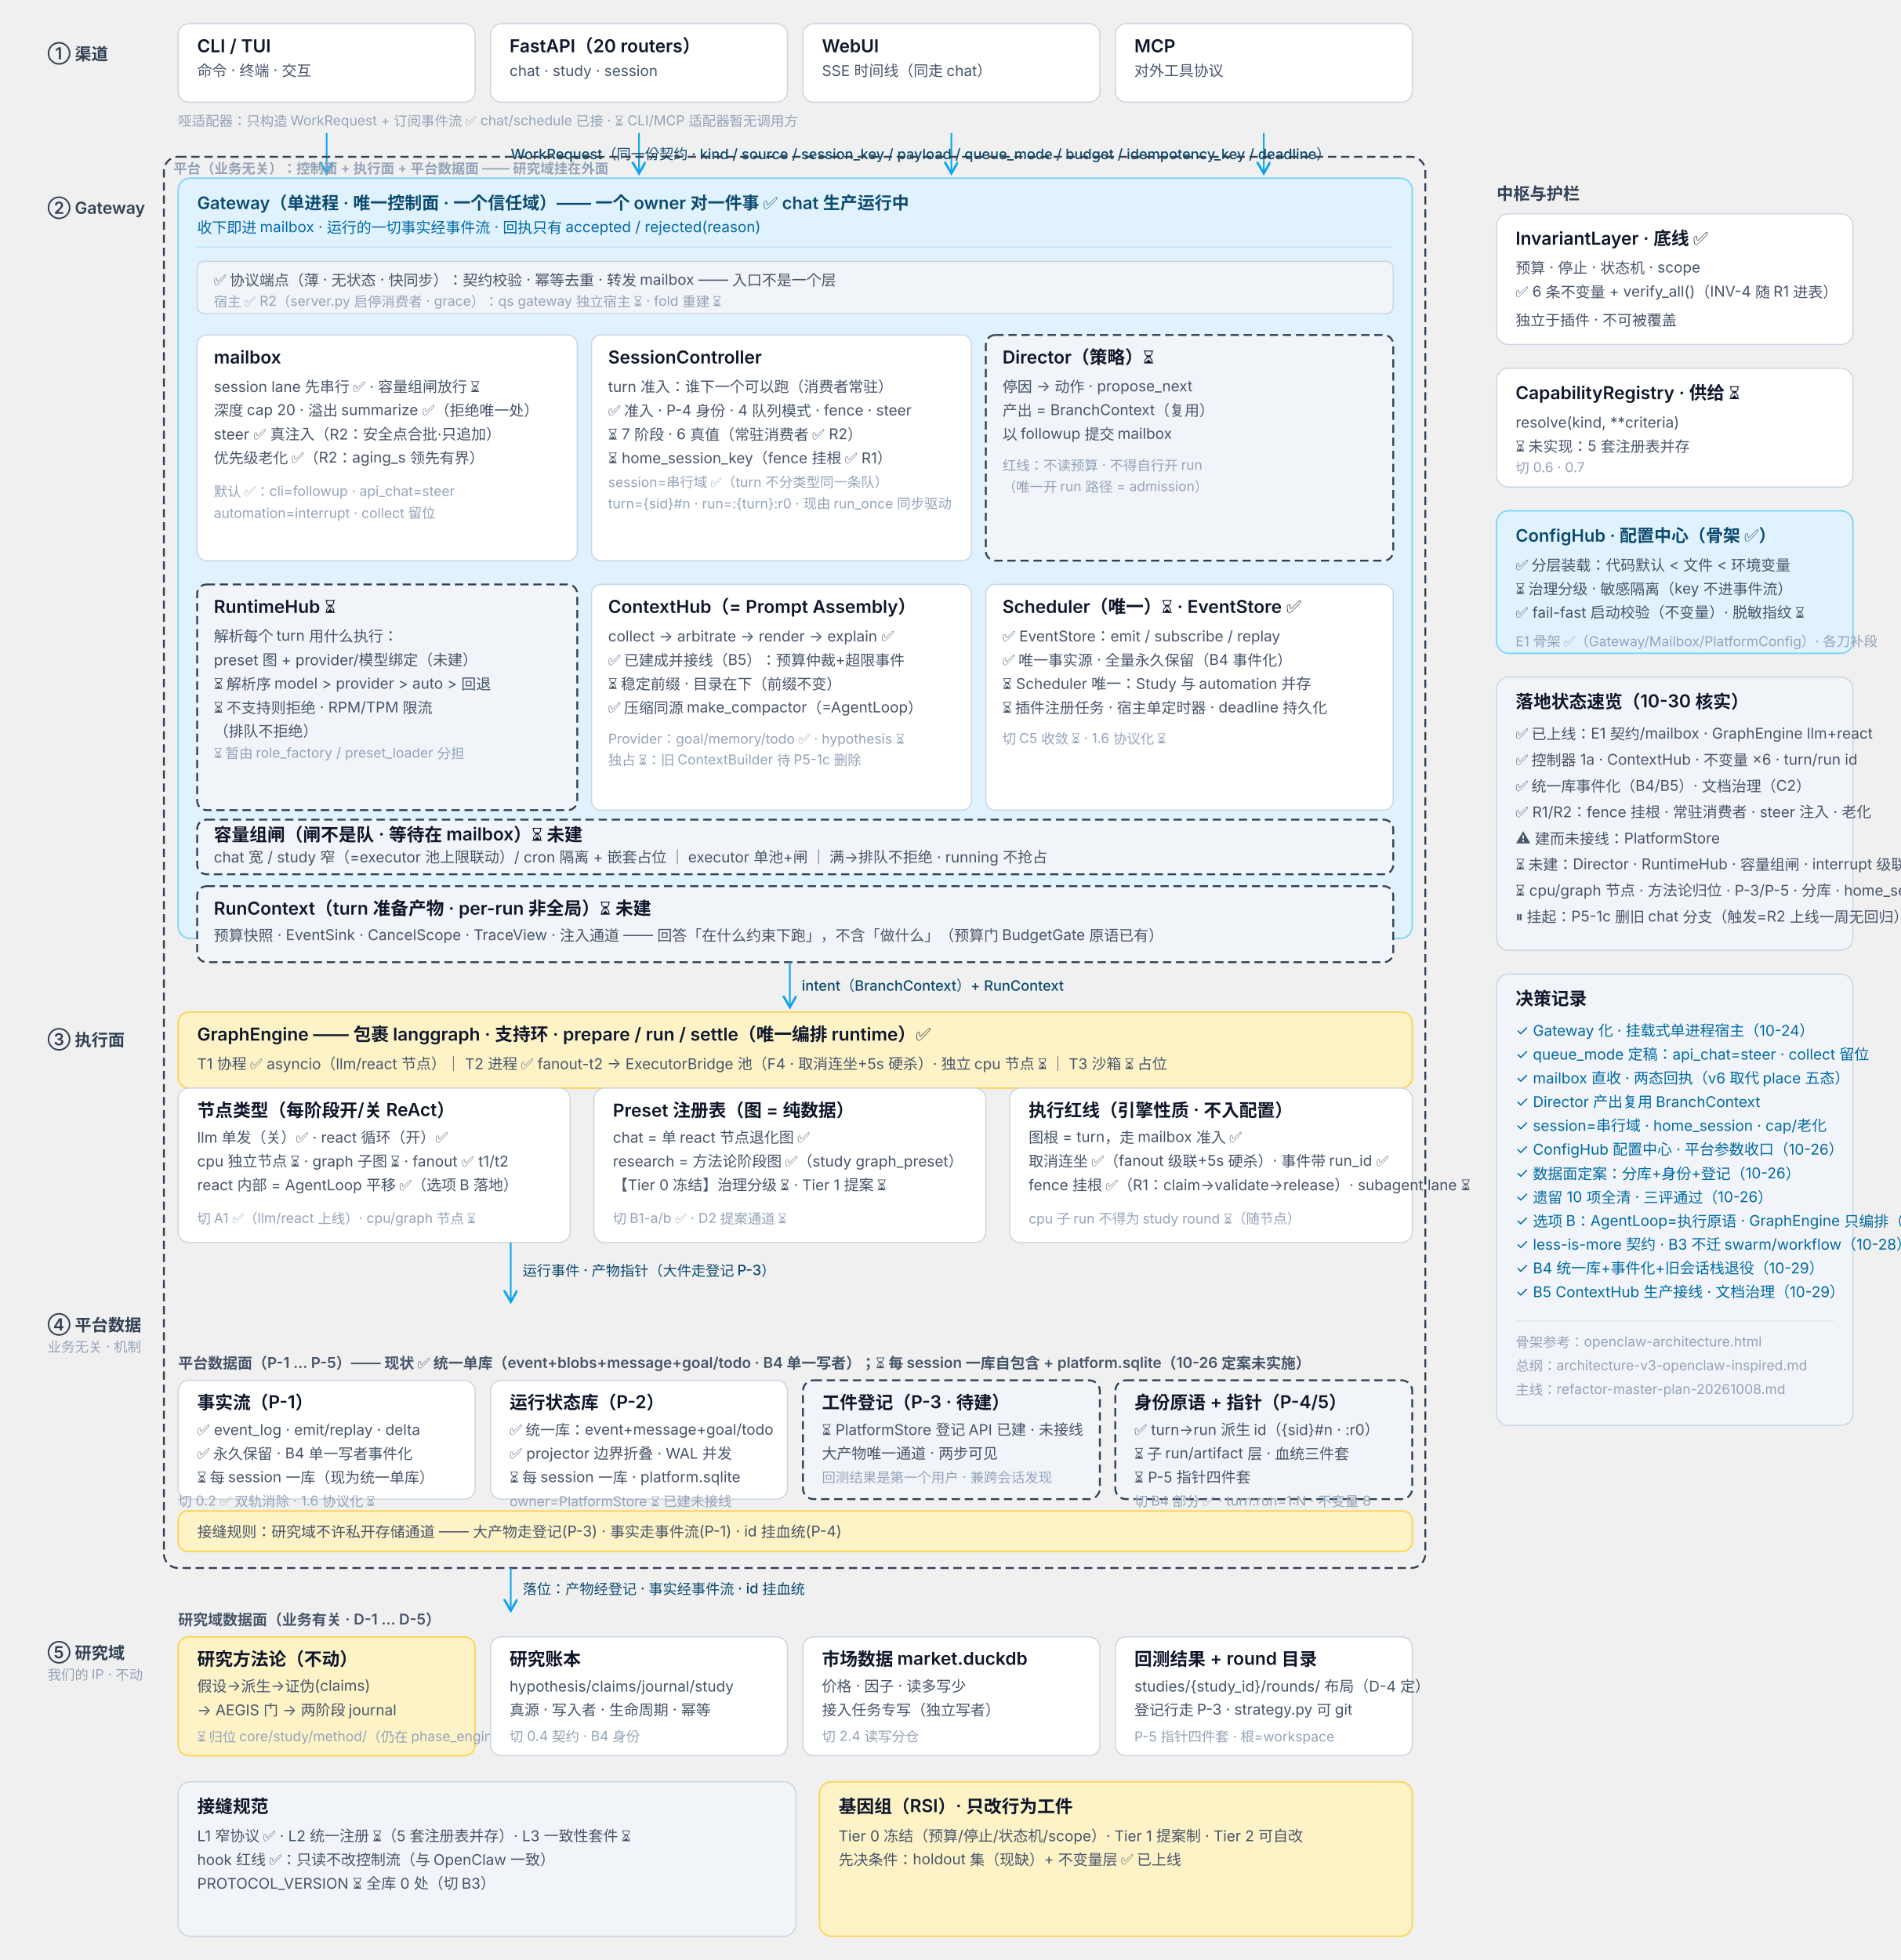
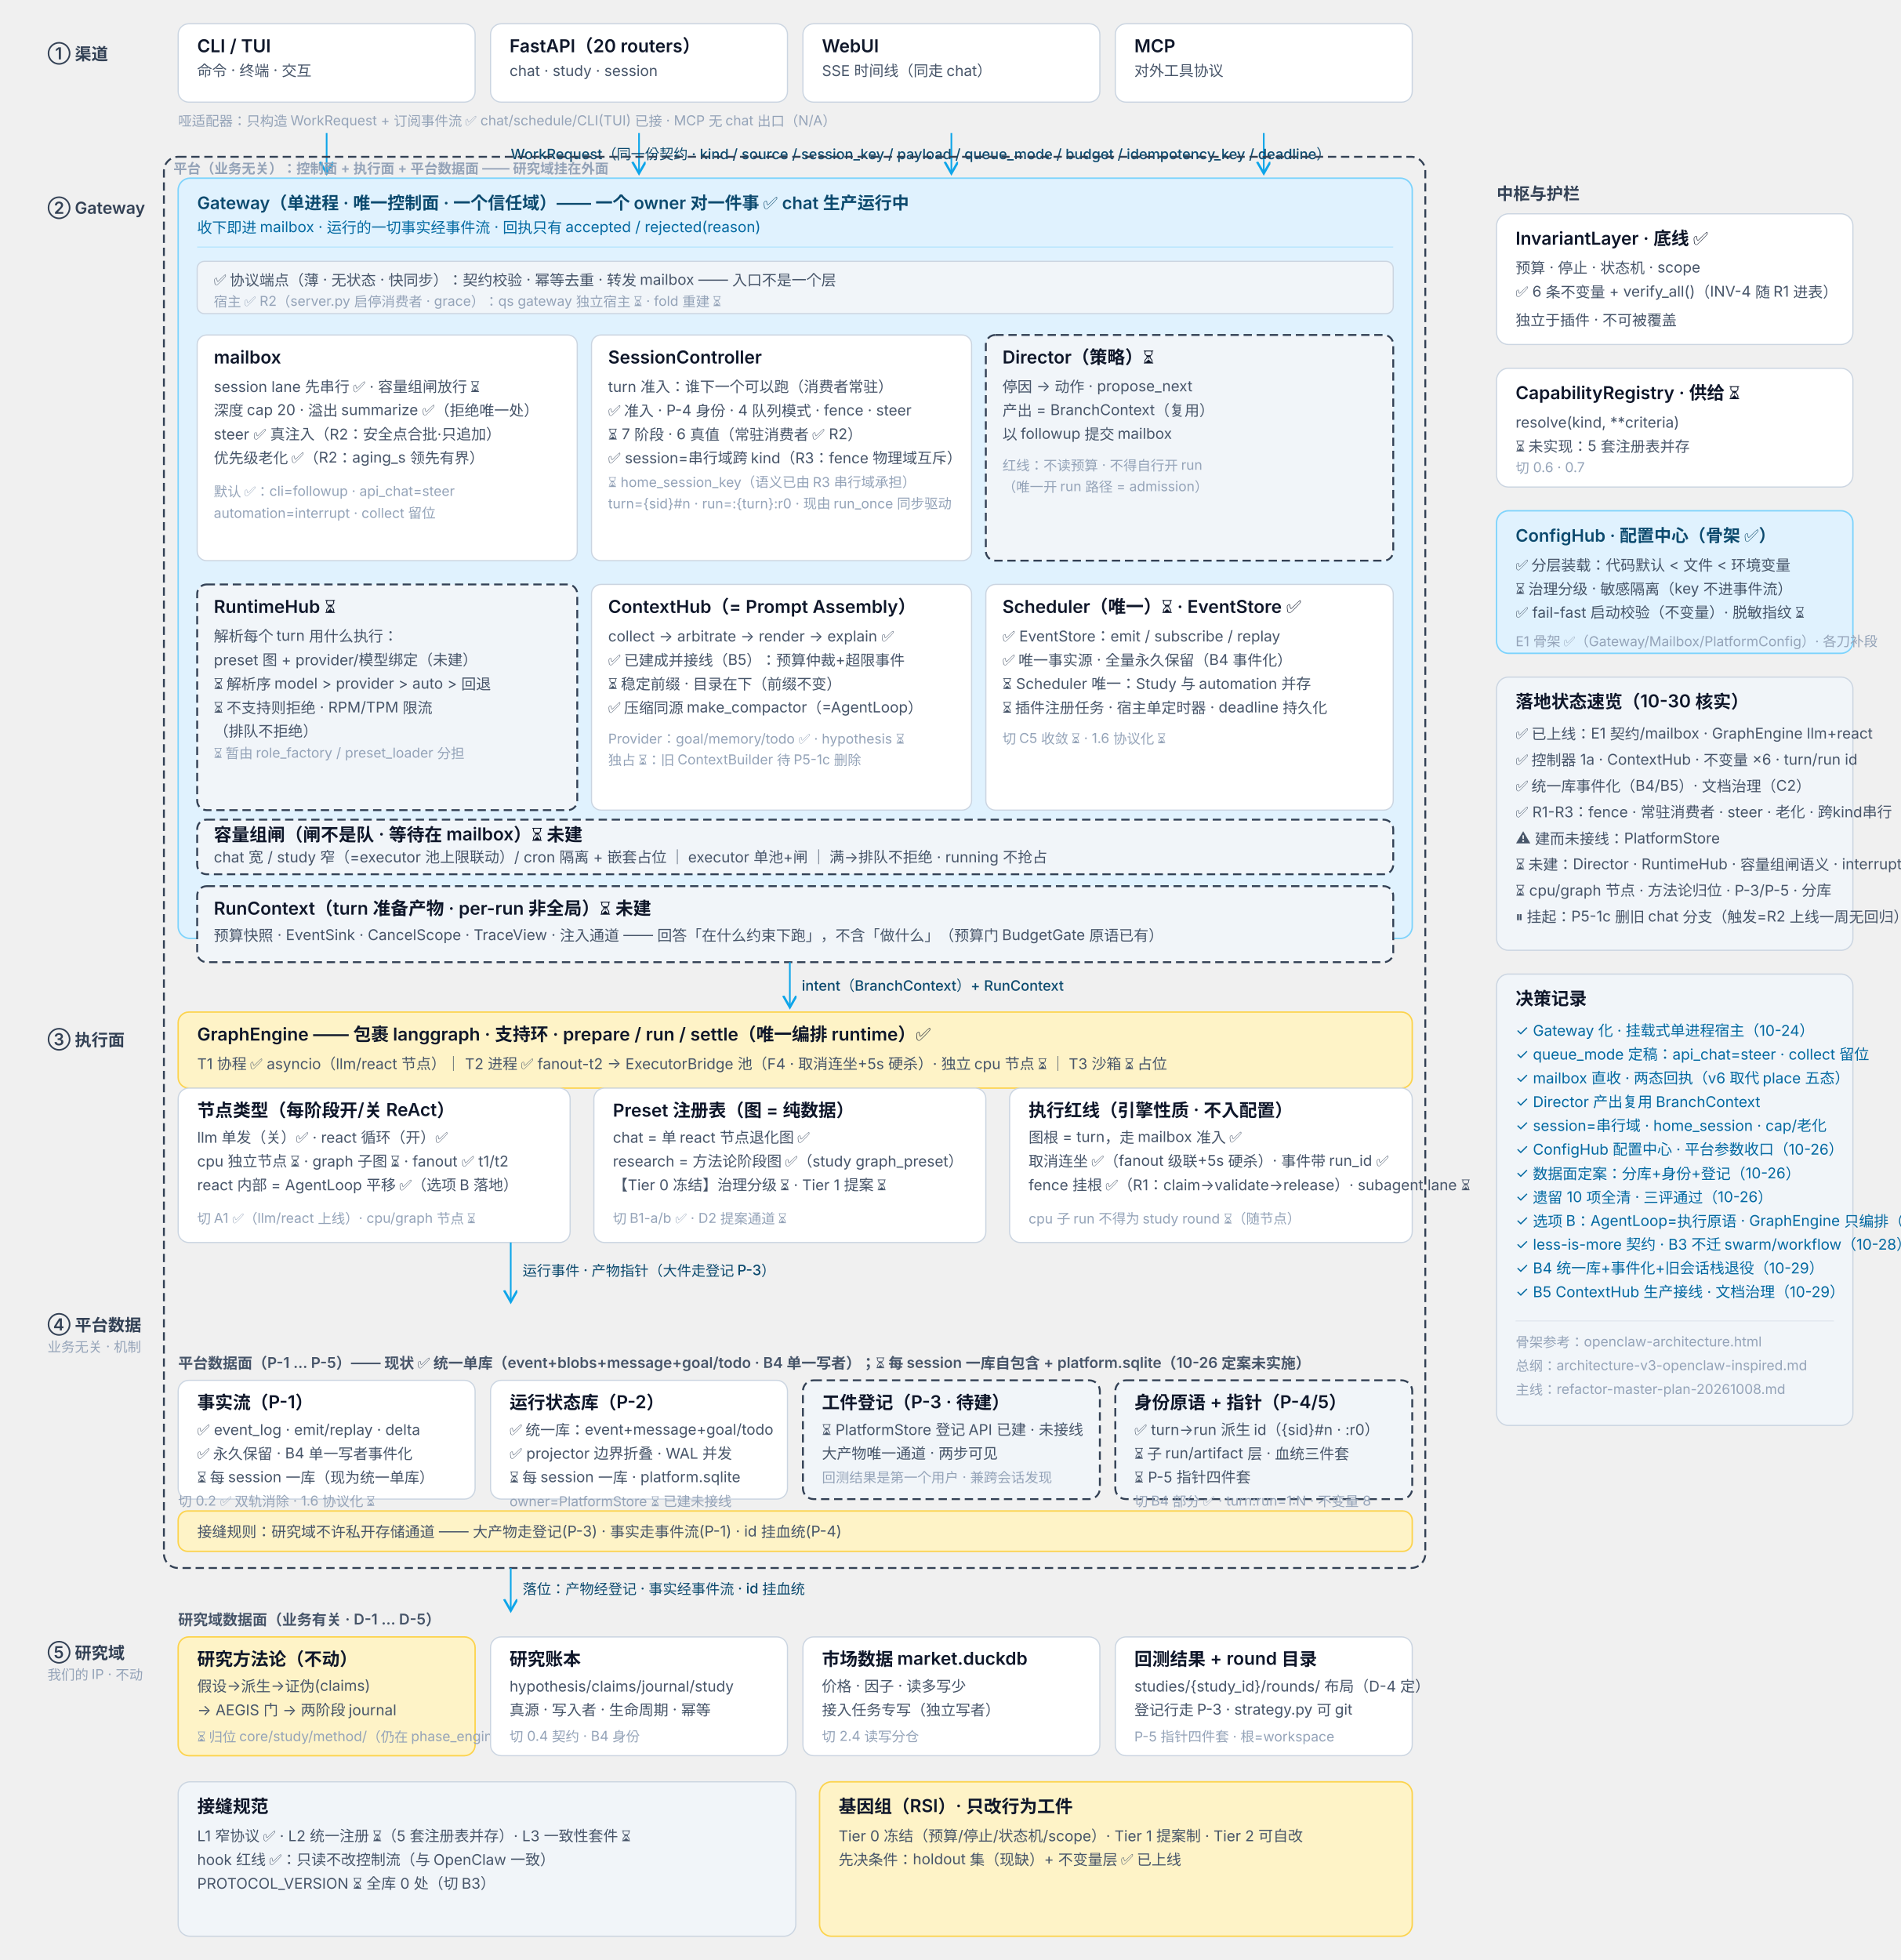
<svg xmlns="http://www.w3.org/2000/svg" viewBox="0 0 1600 1650" width="1600" height="1650" font-family="-apple-system, 'PingFang SC', 'Microsoft YaHei', sans-serif">
  <style>
    .lyr{font-size:14px;font-weight:600;fill:#334155}
    .bt{font-size:15px;font-weight:600;fill:#0f172a}
    .st{font-size:12.5px;fill:#475569}
    .sm{font-size:11.5px;fill:#94a3b8}
    .hub{font-size:14.5px;font-weight:600;fill:#0c4a6e}
    .hq{font-size:12.5px;fill:#0369a1}
    .flow-lbl{font-size:12px;font-weight:500;fill:#0c4a6e}
    .box{fill:#fff;stroke:#cbd5e1;stroke-width:1}
    .boxb{fill:#e0f2fe;stroke:#7dd3fc;stroke-width:1.2}
    .boxa{fill:#fef3c7;stroke:#fcd34d;stroke-width:1.2}
    .boxd{fill:#f1f5f9;stroke:#334155;stroke-width:1.6;stroke-dasharray:7 4}
    .boxg{fill:#f1f5f9;stroke:#cbd5e1;stroke-width:1}
    .arb{stroke:#0ea5e9;stroke-width:1.4;fill:none;marker-end:url(#a2)}
  </style>
  <defs>
    <marker id="a2" markerWidth="9" markerHeight="9" refX="7" refY="4" orient="auto">
      <path d="M0,0 L7,4 L0,8" fill="none" stroke="#0ea5e9" stroke-width="1.4" />
    </marker>
  </defs>
  <text x="40" y="50" class="lyr">① 渠道</text>
  <rect x="150" y="20" width="250" height="66" rx="9" class="box" />
  <text x="166" y="44" class="bt">CLI / TUI</text>
  <text x="166" y="64" class="st">命令 · 终端 · 交互</text>
  <rect x="413" y="20" width="250" height="66" rx="9" class="box" />
  <text x="429" y="44" class="bt">FastAPI（20 routers）</text>
  <text x="429" y="64" class="st">chat · study · session</text>
  <rect x="676" y="20" width="250" height="66" rx="9" class="box" />
  <text x="692" y="44" class="bt">WebUI</text>
  <text x="692" y="64" class="st">SSE 时间线（同走 chat）</text>
  <rect x="939" y="20" width="250" height="66" rx="9" class="box" />
  <text x="955" y="44" class="bt">MCP</text>
  <text x="955" y="64" class="st">对外工具协议</text>
-   <text x="150" y="106" class="sm">哑适配器：只构造 WorkRequest + 订阅事件流 ✅ chat/schedule 已接 · ⏳ CLI/MCP 适配器暂无调用方</text>
+   <text x="150" y="106" class="sm">哑适配器：只构造 WorkRequest + 订阅事件流 ✅ chat/schedule/CLI(TUI) 已接 · MCP 无 chat 出口（N/A）</text>
  <line x1="275" y1="112" x2="275" y2="146" class="arb" />
  <line x1="538" y1="112" x2="538" y2="146" class="arb" />
  <line x1="801" y1="112" x2="801" y2="146" class="arb" />
  <line x1="1064" y1="112" x2="1064" y2="146" class="arb" />
  <text x="430" y="134" class="flow-lbl">WorkRequest（同一份契约 · kind / source / session_key / payload / queue_mode / budget / idempotency_key / deadline）</text>
  <rect x="138" y="132" width="1062" height="1188" rx="12" class="boxd" style="fill:none" />
  <text x="146" y="146" class="sm" style="font-weight:600">平台（业务无关）：控制面 + 执行面 + 平台数据面 —— 研究域挂在外面</text>
  <text x="40" y="180" class="lyr">② Gateway</text>
  <rect x="150" y="150" width="1039" height="640" rx="10" class="boxb" />
  <text x="166" y="176" class="hub">Gateway（单进程 · 唯一控制面 · 一个信任域）—— 一个 owner 对一件事 ✅ chat 生产运行中</text>
  <text x="166" y="196" class="hq">收下即进 mailbox · 运行的一切事实经事件流 · 回执只有 accepted / rejected(reason)</text>
  <line x1="166" y1="208" x2="1173" y2="208" stroke="#bae6fd" />
  <rect x="166" y="220" width="1007" height="44" rx="6" class="boxg" />
  <text x="180" y="240" class="st">✅ 协议端点（薄 · 无状态 · 快同步）：契约校验 · 幂等去重 · 转发 mailbox —— 入口不是一个层</text>
  <text x="180" y="258" class="sm">宿主 ✅ R2（server.py 启停消费者 · grace）：qs gateway 独立宿主 ⏳ · fold 重建 ⏳</text>
  <rect x="166" y="282" width="320" height="190" rx="8" class="box" />
  <text x="180" y="306" class="bt">mailbox</text>
  <text x="180" y="330" class="st">session lane 先串行 ✅ · 容量组闸放行 ⏳</text>
  <text x="180" y="350" class="st">深度 cap 20 · 溢出 summarize ✅（拒绝唯一处）</text>
  <text x="180" y="370" class="st">steer ✅ 真注入（R2：安全点合批·只追加）</text>
  <text x="180" y="390" class="st">优先级老化 ✅（R2：aging_s 领先有界）</text>
  <text x="180" y="418" class="sm">默认 ✅：cli=followup · api_chat=steer</text>
  <text x="180" y="436" class="sm">automation=interrupt · collect 留位</text>
  <rect x="498" y="282" width="320" height="190" rx="8" class="box" />
  <text x="512" y="306" class="bt">SessionController</text>
  <text x="512" y="330" class="st">turn 准入：谁下一个可以跑（消费者常驻）</text>
  <text x="512" y="350" class="st">✅ 准入 · P-4 身份 · 4 队列模式 · fence · steer</text>
  <text x="512" y="370" class="st">⏳ 7 阶段 · 6 真值（常驻消费者 ✅ R2）</text>
-   <text x="512" y="390" class="st">⏳ home_session_key（fence 挂根 ✅ R1）</text>
-   <text x="512" y="410" class="sm">session=串行域 ✅（turn 不分类型同一条队）</text>
+   <text x="512" y="390" class="st">✅ session=串行域跨 kind（R3：fence 物理域互斥）</text>
+   <text x="512" y="410" class="sm">⏳ home_session_key（语义已由 R3 串行域承担）</text>
  <text x="512" y="428" class="sm">turn={sid}#n · run=:{turn}:r0 · 现由 run_once 同步驱动</text>
  <rect x="830" y="282" width="343" height="190" rx="8" class="boxd" />
  <text x="844" y="306" class="bt">Director（策略）⏳</text>
  <text x="844" y="330" class="st">停因 → 动作 · propose_next</text>
  <text x="844" y="350" class="st">产出 = BranchContext（复用）</text>
  <text x="844" y="370" class="st">以 followup 提交 mailbox</text>
  <text x="844" y="396" class="sm">红线：不读预算 · 不得自行开 run</text>
  <text x="844" y="414" class="sm">（唯一开 run 路径 = admission）</text>
  <rect x="166" y="492" width="320" height="190" rx="8" class="boxd" />
  <text x="180" y="516" class="bt">RuntimeHub ⏳</text>
  <text x="180" y="540" class="st">解析每个 turn 用什么执行：</text>
  <text x="180" y="560" class="st">preset 图 + provider/模型绑定（未建）</text>
  <text x="180" y="580" class="st">⏳ 解析序 model &gt; provider &gt; auto &gt; 回退</text>
  <text x="180" y="600" class="st">⏳ 不支持则拒绝 · RPM/TPM 限流</text>
  <text x="180" y="620" class="st">（排队不拒绝）</text>
  <text x="180" y="638" class="sm">⏳ 暂由 role_factory / preset_loader 分担</text>
  <rect x="498" y="492" width="320" height="190" rx="8" class="box" />
  <text x="512" y="516" class="bt">ContextHub（= Prompt Assembly）</text>
  <text x="512" y="540" class="st">collect → arbitrate → render → explain ✅</text>
  <text x="512" y="560" class="st">✅ 已建成并接线（B5）：预算仲裁+超限事件</text>
  <text x="512" y="580" class="st">⏳ 稳定前缀 · 目录在下（前缀不变）</text>
  <text x="512" y="600" class="st">✅ 压缩同源 make_compactor（=AgentLoop）</text>
  <text x="512" y="626" class="sm">Provider：goal/memory/todo ✅ · hypothesis ⏳</text>
  <text x="512" y="644" class="sm">独占 ⏳：旧 ContextBuilder 待 P5-1c 删除</text>
  <rect x="830" y="492" width="343" height="190" rx="8" class="box" />
  <text x="844" y="516" class="bt">Scheduler（唯一）⏳ · EventStore ✅</text>
  <text x="844" y="540" class="st">✅ EventStore：emit / subscribe / replay</text>
  <text x="844" y="560" class="st">✅ 唯一事实源 · 全量永久保留（B4 事件化）</text>
  <text x="844" y="580" class="st">⏳ Scheduler 唯一：Study 与 automation 并存</text>
  <text x="844" y="600" class="st">⏳ 插件注册任务 · 宿主单定时器 · deadline 持久化</text>
  <text x="844" y="626" class="sm">切 C5 收敛 ⏳ · 1.6 协议化 ⏳</text>
  <rect x="166" y="746" width="1007" height="64" rx="8" class="boxd" />
  <text x="180" y="770" class="bt">RunContext（turn 准备产物 · per-run 非全局）⏳ 未建</text>
  <text x="180" y="792" class="st">预算快照 · EventSink · CancelScope · TraceView · 注入通道 —— 回答「在什么约束下跑」，不含「做什么」（预算门 BudgetGate 原语已有）</text>
  <rect x="166" y="690" width="1007" height="46" rx="8" class="boxd" />
  <text x="180" y="708" class="bt">容量组闸（闸不是队 · 等待在 mailbox）⏳ 未建</text>
  <text x="180" y="726" class="st">chat 宽 / study 窄（=executor 池上限联动）/ cron 隔离 + 嵌套占位 ｜ executor 单池+闸 ｜ 满→排队不拒绝 · running 不抢占</text>
  <line x1="665" y1="810" x2="665" y2="848" class="arb" />
  <text x="675" y="834" class="flow-lbl">intent（BranchContext）+ RunContext</text>
  <text x="40" y="880" class="lyr">③ 执行面</text>
  <rect x="150" y="852" width="1039" height="64" rx="9" class="boxa" />
  <text x="166" y="876" class="bt">GraphEngine —— 包裹 langgraph · 支持环 · prepare / run / settle（唯一编排 runtime）✅</text>
  <text x="166" y="900" class="st">T1 协程 ✅ asyncio（llm/react 节点）｜ T2 进程 ✅ fanout-t2 → ExecutorBridge 池（F4 · 取消连坐+5s 硬杀）· 独立 cpu 节点 ⏳ ｜ T3 沙箱 ⏳ 占位</text>
  <rect x="150" y="916" width="330" height="130" rx="9" class="box" />
  <text x="166" y="940" class="bt">节点类型（每阶段开/关 ReAct）</text>
  <text x="166" y="962" class="st">llm 单发（关）✅ · react 循环（开）✅</text>
  <text x="166" y="982" class="st">cpu 独立节点 ⏳ · graph 子图 ⏳ · fanout ✅ t1/t2</text>
  <text x="166" y="1002" class="st">react 内部 = AgentLoop 平移 ✅（选项 B 落地）</text>
  <text x="166" y="1030" class="sm">切 A1 ✅（llm/react 上线）· cpu/graph 节点 ⏳</text>
  <rect x="500" y="916" width="330" height="130" rx="9" class="box" />
  <text x="516" y="940" class="bt">Preset 注册表（图 = 纯数据）</text>
  <text x="516" y="962" class="st">chat = 单 react 节点退化图 ✅</text>
  <text x="516" y="982" class="st">research = 方法论阶段图 ✅（study graph_preset）</text>
  <text x="516" y="1002" class="st">【Tier 0 冻结】治理分级 ⏳ · Tier 1 提案 ⏳</text>
  <text x="516" y="1030" class="sm">切 B1-a/b ✅ · D2 提案通道 ⏳</text>
  <rect x="850" y="916" width="339" height="130" rx="9" class="box" />
  <text x="866" y="940" class="bt">执行红线（引擎性质 · 不入配置）</text>
  <text x="866" y="962" class="st">图根 = turn，走 mailbox 准入 ✅</text>
  <text x="866" y="982" class="st">取消连坐 ✅（fanout 级联+5s 硬杀）· 事件带 run_id ✅</text>
  <text x="866" y="1002" class="st">fence 挂根 ✅（R1：claim→validate→release）· subagent lane ⏳</text>
  <text x="866" y="1030" class="sm">cpu 子 run 不得为 study round ⏳（随节点）</text>
  <line x1="430" y1="1046" x2="430" y2="1096" class="arb" />
  <text x="440" y="1074" class="flow-lbl">运行事件 · 产物指针（大件走登记 P-3）</text>
  <text x="40" y="1120" class="lyr">④ 平台数据</text>
  <text x="40" y="1138" class="sm">业务无关 · 机制</text>
  <text x="150" y="1152" class="st" style="font-weight:600">平台数据面（P-1 … P-5）—— 现状 ✅ 统一单库（event+blobs+message+goal/todo · B4 单一写者）；⏳ 每 session 一库自包含 + platform.sqlite（10-26 定案未实施）</text>
  <rect x="150" y="1162" width="250" height="100" rx="9" class="box" />
  <text x="166" y="1186" class="bt">事实流（P-1）</text>
  <text x="166" y="1208" class="st">✅ event_log · emit/replay · delta</text>
  <text x="166" y="1228" class="st">✅ 永久保留 · B4 单一写者事件化</text>
  <text x="166" y="1248" class="st">⏳ 每 session 一库（现为统一单库）</text>
  <text x="150" y="1268" class="sm">切 0.2 ✅ 双轨消除 · 1.6 协议化 ⏳</text>
  <rect x="413" y="1162" width="250" height="100" rx="9" class="box" />
  <text x="429" y="1186" class="bt">运行状态库（P-2）</text>
  <text x="429" y="1208" class="st">✅ 统一库：event+message+goal/todo</text>
  <text x="429" y="1228" class="st">✅ projector 边界折叠 · WAL 并发</text>
  <text x="429" y="1248" class="st">⏳ 每 session 一库 · platform.sqlite</text>
  <text x="429" y="1268" class="sm">owner=PlatformStore ⏳ 已建未接线</text>
  <rect x="676" y="1162" width="250" height="100" rx="9" class="boxd" />
  <text x="692" y="1186" class="bt">工件登记（P-3 · 待建）</text>
  <text x="692" y="1208" class="st">⏳ PlatformStore 登记 API 已建 · 未接线</text>
  <text x="692" y="1228" class="st">大产物唯一通道 · 两步可见</text>
  <text x="692" y="1248" class="sm">回测结果是第一个用户 · 兼跨会话发现</text>
  <rect x="939" y="1162" width="250" height="100" rx="9" class="boxd" />
  <text x="955" y="1186" class="bt">身份原语 + 指针（P-4/5）</text>
  <text x="955" y="1208" class="st">✅ turn→run 派生 id（{sid}#n · :r0）</text>
  <text x="955" y="1228" class="st">⏳ 子 run/artifact 层 · 血统三件套</text>
  <text x="955" y="1248" class="st">⏳ P-5 指针四件套</text>
  <text x="955" y="1268" class="sm">切 B4 部分 ✅ · turn:run=1:N · 不变量 8</text>
  <rect x="150" y="1272" width="1039" height="34" rx="8" class="boxa" />
  <text x="166" y="1294" class="st">接缝规则：研究域不许私开存储通道 —— 大产物走登记(P-3) · 事实走事件流(P-1) · id 挂血统(P-4)</text>
  <line x1="430" y1="1320" x2="430" y2="1356" class="arb" />
  <text x="440" y="1342" class="flow-lbl">落位：产物经登记 · 事实经事件流 · id 挂血统</text>
  <text x="40" y="1396" class="lyr">⑤ 研究域</text>
  <text x="40" y="1414" class="sm">我们的 IP · 不动</text>
  <text x="150" y="1368" class="st" style="font-weight:600">研究域数据面（业务有关 · D-1 … D-5）</text>
  <rect x="150" y="1378" width="250" height="100" rx="9" class="boxa" />
  <text x="166" y="1402" class="bt">研究方法论（不动）</text>
  <text x="166" y="1424" class="st">假设→派生→证伪(claims)</text>
  <text x="166" y="1444" class="st">→ AEGIS 门 → 两阶段 journal</text>
  <text x="166" y="1466" class="sm">⏳ 归位 core/study/method/（仍在 phase_engine.py）</text>
  <rect x="413" y="1378" width="250" height="100" rx="9" class="box" />
  <text x="429" y="1402" class="bt">研究账本</text>
  <text x="429" y="1424" class="st">hypothesis/claims/journal/study</text>
  <text x="429" y="1444" class="st">真源 · 写入者 · 生命周期 · 幂等</text>
  <text x="429" y="1466" class="sm">切 0.4 契约 · B4 身份</text>
  <rect x="676" y="1378" width="250" height="100" rx="9" class="box" />
  <text x="692" y="1402" class="bt">市场数据 market.duckdb</text>
  <text x="692" y="1424" class="st">价格 · 因子 · 读多写少</text>
  <text x="692" y="1444" class="st">接入任务专写（独立写者）</text>
  <text x="692" y="1466" class="sm">切 2.4 读写分仓</text>
  <rect x="939" y="1378" width="250" height="100" rx="9" class="box" />
  <text x="955" y="1402" class="bt">回测结果 + round 目录</text>
  <text x="955" y="1424" class="st">studies/{study_id}/rounds/ 布局（D-4 定）</text>
  <text x="955" y="1444" class="st">登记行走 P-3 · strategy.py 可 git</text>
  <text x="955" y="1466" class="sm">P-5 指针四件套 · 根=workspace</text>
  <rect x="150" y="1500" width="520" height="130" rx="10" class="boxg" />
  <text x="166" y="1526" class="bt">接缝规范</text>
  <text x="166" y="1550" class="st">L1 窄协议 ✅ · L2 统一注册 ⏳（5 套注册表并存）· L3 一致性套件 ⏳</text>
  <text x="166" y="1570" class="st">hook 红线 ✅：只读不改控制流（与 OpenClaw 一致）</text>
  <text x="166" y="1590" class="st">PROTOCOL_VERSION ⏳ 全库 0 处（切 B3）</text>
  <rect x="690" y="1500" width="499" height="130" rx="10" class="boxa" />
  <text x="706" y="1526" class="bt">基因组（RSI）· 只改行为工件</text>
  <text x="706" y="1550" class="st">Tier 0 冻结（预算/停止/状态机/scope）· Tier 1 提案制 · Tier 2 可自改</text>
  <text x="706" y="1570" class="st">先决条件：holdout 集（现缺）+ 不变量层 ✅ 已上线</text>
  <text x="1260" y="168" class="lyr">中枢与护栏</text>
  <rect x="1260" y="180" width="300" height="110" rx="10" class="box" />
  <text x="1276" y="206" class="bt">InvariantLayer · 底线 ✅</text>
  <text x="1276" y="230" class="st">预算 · 停止 · 状态机 · scope</text>
  <text x="1276" y="250" class="st">✅ 6 条不变量 + verify_all()（INV-4 随 R1 进表）</text>
  <text x="1276" y="274" class="st">独立于插件 · 不可被覆盖</text>
  <rect x="1260" y="310" width="300" height="100" rx="10" class="box" />
  <text x="1276" y="336" class="bt">CapabilityRegistry · 供给 ⏳</text>
  <text x="1276" y="360" class="st">resolve(kind, **criteria)</text>
  <text x="1276" y="380" class="st">⏳ 未实现：5 套注册表并存</text>
  <text x="1276" y="398" class="sm">切 0.6 · 0.7</text>
  <rect x="1260" y="430" width="300" height="120" rx="10" class="boxb" />
  <text x="1276" y="456" class="hub">ConfigHub · 配置中心（骨架 ✅）</text>
  <text x="1276" y="480" class="st">✅ 分层装载：代码默认 &lt; 文件 &lt; 环境变量</text>
  <text x="1276" y="500" class="st">⏳ 治理分级 · 敏感隔离（key 不进事件流）</text>
  <text x="1276" y="520" class="st">✅ fail-fast 启动校验（不变量）· 脱敏指纹 ⏳</text>
  <text x="1276" y="544" class="sm">E1 骨架 ✅（Gateway/Mailbox/PlatformConfig）· 各刀补段</text>
  <rect x="1260" y="570" width="300" height="230" rx="10" class="boxg" />
  <text x="1276" y="596" class="bt">落地状态速览（10-30 核实）</text>
  <text x="1276" y="622" class="st">✅ 已上线：E1 契约/mailbox · GraphEngine llm+react</text>
  <text x="1276" y="644" class="st">✅ 控制器 1a · ContextHub · 不变量 ×6 · turn/run id</text>
  <text x="1276" y="666" class="st">✅ 统一库事件化（B4/B5）· 文档治理（C2）</text>
-   <text x="1276" y="688" class="st">✅ R1/R2：fence 挂根 · 常驻消费者 · steer 注入 · 老化</text>
+   <text x="1276" y="688" class="st">✅ R1-R3：fence · 常驻消费者 · steer · 老化 · 跨kind串行</text>
  <text x="1276" y="710" class="st">⚠ 建而未接线：PlatformStore</text>
-   <text x="1276" y="732" class="st">⏳ 未建：Director · RuntimeHub · 容量组闸 · interrupt 级联</text>
-   <text x="1276" y="754" class="st">⏳ cpu/graph 节点 · 方法论归位 · P-3/P-5 · 分库 · home_session</text>
+   <text x="1276" y="732" class="st">⏳ 未建：Director · RuntimeHub · 容量组闸语义 · interrupt 级联</text>
+   <text x="1276" y="754" class="st">⏳ cpu/graph 节点 · 方法论归位 · P-3/P-5 · 分库</text>
  <text x="1276" y="776" class="st">⏸ 挂起：P5-1c 删旧 chat 分支（触发=R2 上线一周无回归）</text>
  <rect x="1260" y="820" width="300" height="380" rx="10" class="boxg" />
  <text x="1276" y="846" class="bt">决策记录</text>
  <text x="1276" y="872" class="st" style="fill:#0369a1">✓ Gateway 化 · 挂载式单进程宿主（10-24）</text>
  <text x="1276" y="892" class="st" style="fill:#0369a1">✓ queue_mode 定稿：api_chat=steer · collect 留位</text>
  <text x="1276" y="912" class="st" style="fill:#0369a1">✓ mailbox 直收 · 两态回执（v6 取代 place 五态）</text>
  <text x="1276" y="932" class="st" style="fill:#0369a1">✓ Director 产出复用 BranchContext</text>
  <text x="1276" y="952" class="st" style="fill:#0369a1">✓ session=串行域 · home_session · cap/老化</text>
  <text x="1276" y="972" class="st" style="fill:#0369a1">✓ ConfigHub 配置中心 · 平台参数收口（10-26）</text>
  <text x="1276" y="992" class="st" style="fill:#0369a1">✓ 数据面定案：分库+身份+登记（10-26）</text>
  <text x="1276" y="1012" class="st" style="fill:#0369a1">✓ 遗留 10 项全清 · 三评通过（10-26）</text>
  <text x="1276" y="1032" class="st" style="fill:#0369a1">✓ 选项 B：AgentLoop=执行原语 · GraphEngine 只编排（10-28）</text>
  <text x="1276" y="1052" class="st" style="fill:#0369a1">✓ less-is-more 契约 · B3 不迁 swarm/workflow（10-28）</text>
  <text x="1276" y="1072" class="st" style="fill:#0369a1">✓ B4 统一库+事件化+旧会话栈退役（10-29）</text>
  <text x="1276" y="1092" class="st" style="fill:#0369a1">✓ B5 ContextHub 生产接线 · 文档治理（10-29）</text>
  <line x1="1276" y1="1112" x2="1544" y2="1112" stroke="#e2e8f0" />
  <text x="1276" y="1134" class="sm">骨架参考：openclaw-architecture.html</text>
  <text x="1276" y="1154" class="sm">总纲：architecture-v3-openclaw-inspired.md</text>
  <text x="1276" y="1174" class="sm">主线：refactor-master-plan-20261008.md</text>
</svg>
